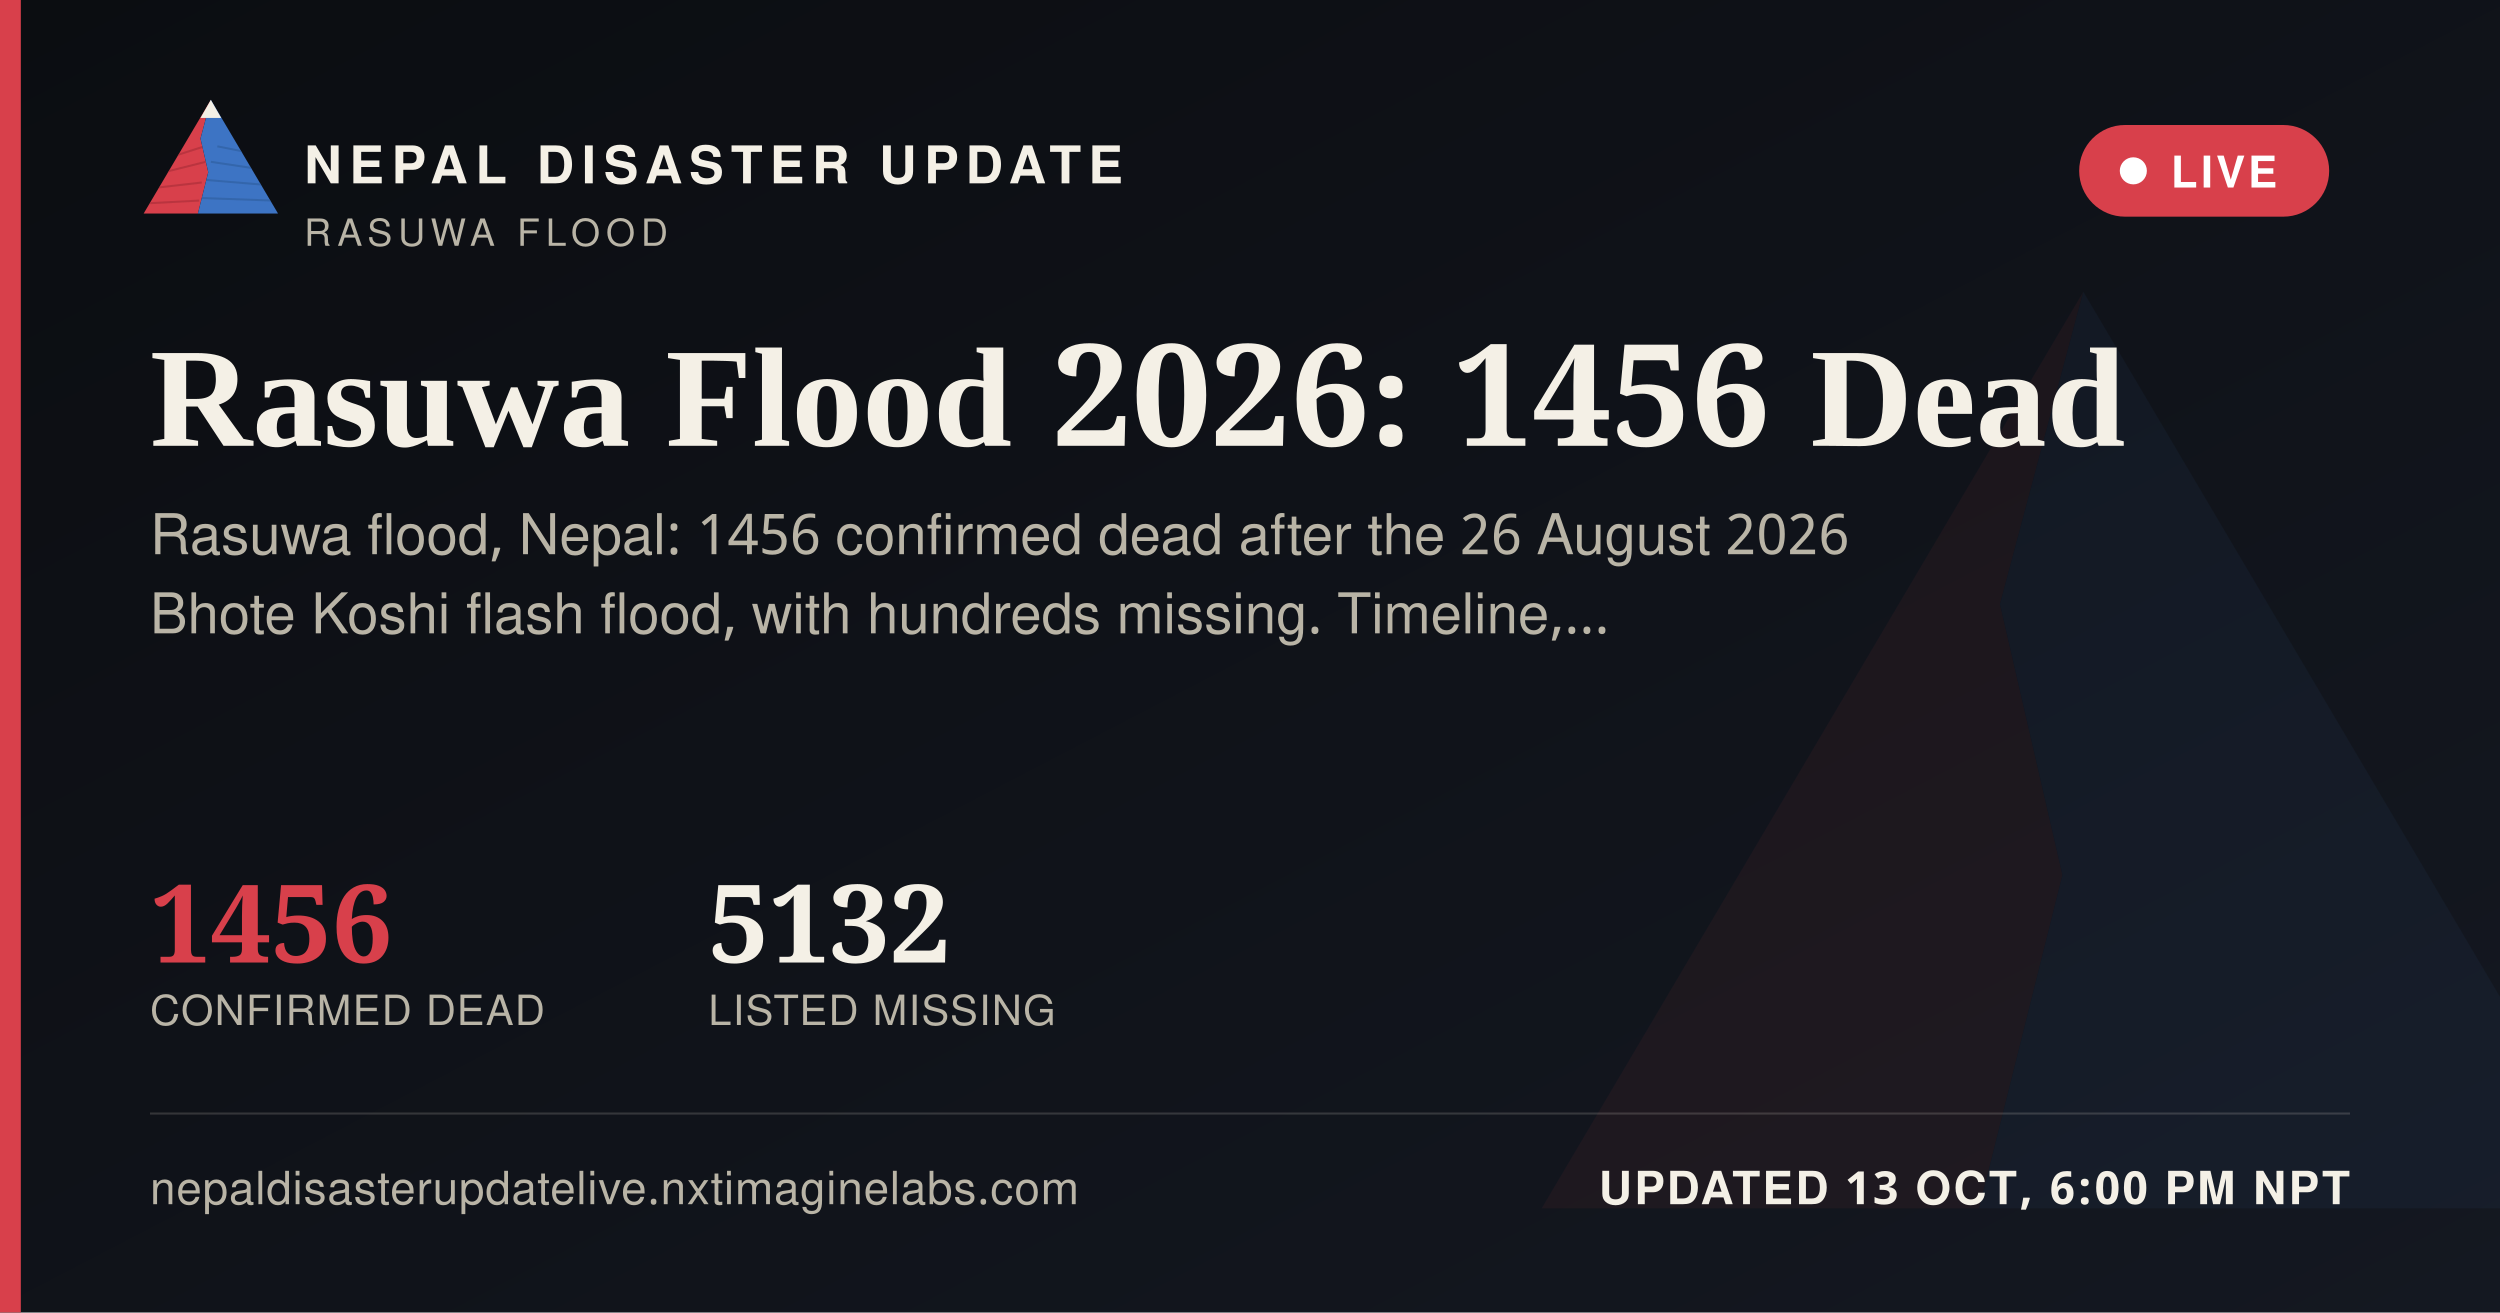
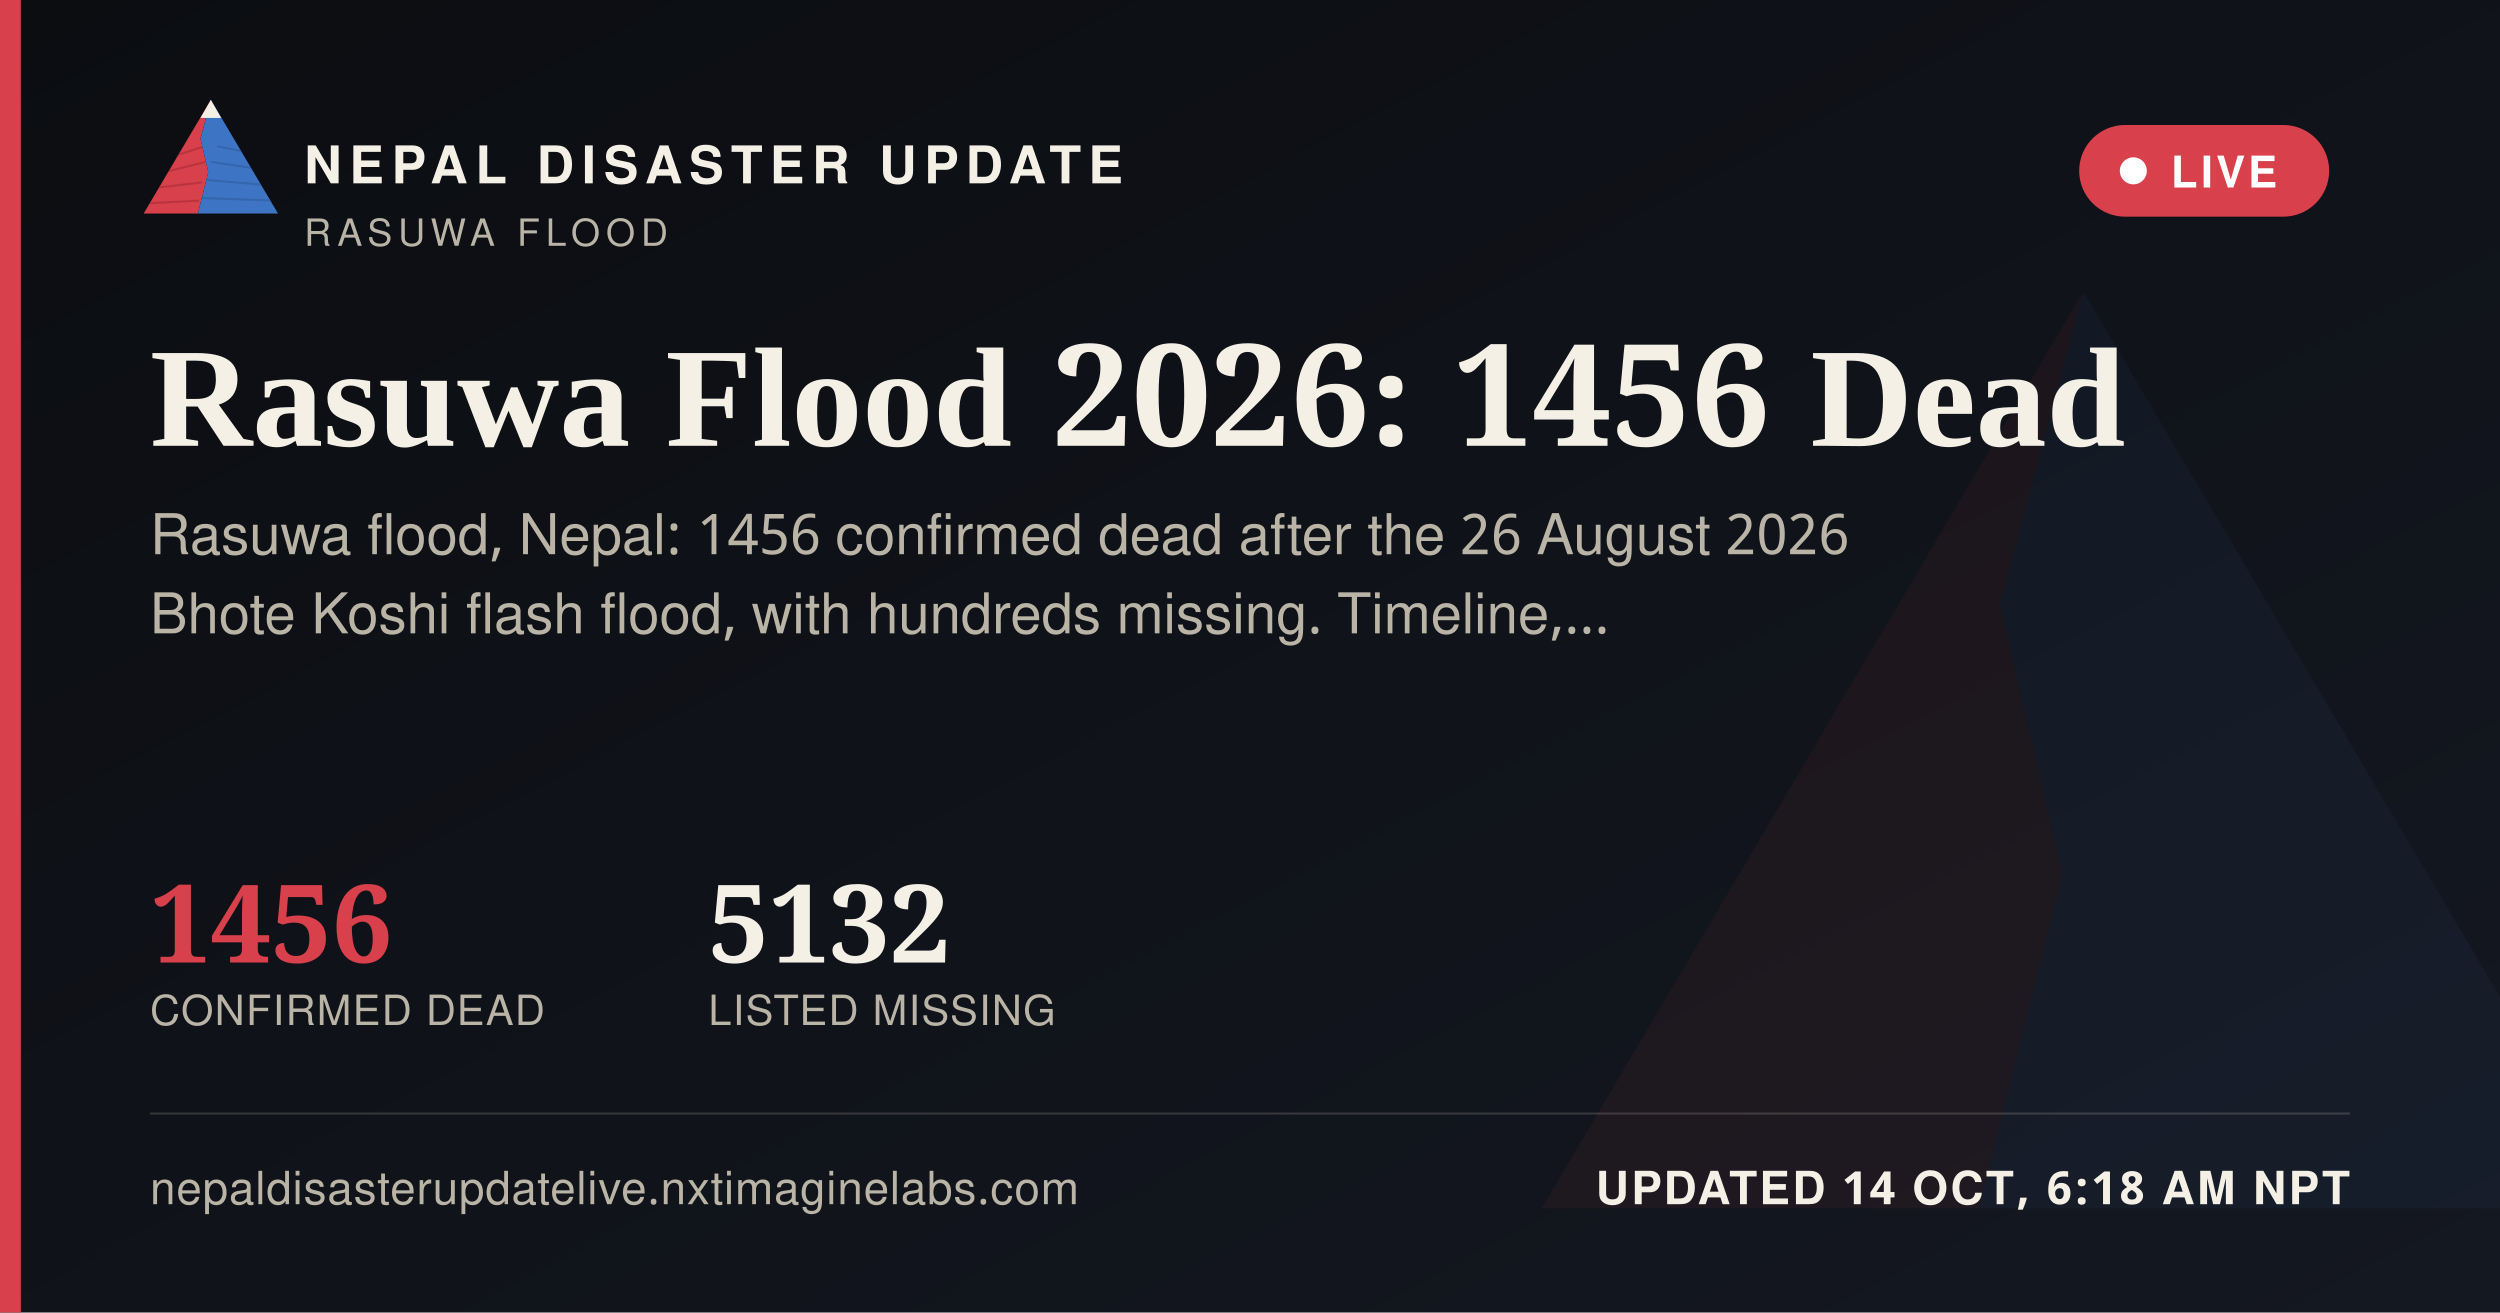
<svg xmlns="http://www.w3.org/2000/svg" width="1200" height="630" viewBox="0 0 1200 630">
  <defs>
    <linearGradient id="ogbg" x1="0" y1="0" x2="1" y2="1">
      <stop offset="0" stop-color="#0B0D11" />
      <stop offset="1" stop-color="#141821" />
    </linearGradient>
  </defs>
  <rect width="1200" height="630" fill="url(#ogbg)" />
  <g transform="translate(700,60) scale(5)" opacity="0.06">
    <polygon points="60,16 52,46 58,72 50,104 8,104" fill="#D8404B" />
    <polygon points="60,16 112,104 50,104 58,72 52,46" fill="#3D74C4" />
  </g>
  <rect x="0" y="0" width="10" height="630" fill="#D8404B" />
  <g transform="translate(64,38) scale(0.62)">
    <g>
      <defs>
        <clipPath id="ogLc">
          <polygon points="60,16 52,46 58,72 50,104 8,104" />
        </clipPath>
        <clipPath id="ogRc">
          <polygon points="60,16 112,104 50,104 58,72 52,46" />
        </clipPath>
      </defs>
      <polygon points="60,16 52,46 58,72 50,104 8,104" fill="#D8404B" />
      <g clip-path="url(#ogLc)" stroke="#A32A34" stroke-width="1.6" fill="none" opacity="0.55">
        <path d="M30,60 L55,52" />
        <path d="M24,72 L56,64" />
        <path d="M18,84 L53,80" />
        <path d="M13,96 L51,94" />
      </g>
      <polygon points="60,16 112,104 50,104 58,72 52,46" fill="#3D74C4" />
      <g clip-path="url(#ogRc)" stroke="#2A5793" stroke-width="1.6" fill="none" opacity="0.5">
        <path d="M65,52 L95,58" />
        <path d="M60,64 L100,70" />
        <path d="M56,78 L104,82" />
        <path d="M52,92 L108,94" />
      </g>
      <polygon points="60,16 52,30 68,30" fill="#F4F0E6" />
    </g>
  </g>
  <text x="146" y="88" font-family="'Public Sans', 'Noto Sans Devanagari', 'Helvetica Neue', Helvetica, Arial, sans-serif" font-size="25" font-weight="800" letter-spacing="3.6" fill="#F4F0E6">NEPAL DISASTER UPDATE</text>
  <text x="146" y="118" font-family="'Public Sans', 'Noto Sans Devanagari', 'Helvetica Neue', Helvetica, Arial, sans-serif" font-size="18" letter-spacing="2.8" fill="#B9B4A6">RASUWA FLOOD</text>
  <g>
    <rect x="998" y="60" width="120" height="44" rx="22" fill="#D8404B" stroke="none" />
    <circle cx="1024" cy="82" r="6.5" fill="#FFFFFF" />
    <text x="1042" y="90" font-family="'Public Sans', 'Noto Sans Devanagari', 'Helvetica Neue', Helvetica, Arial, sans-serif" font-size="21" font-weight="700" letter-spacing="1.6" fill="#FFFFFF">LIVE</text>
  </g>
  <text x="72" y="214" font-family="Newsreader, 'Noto Serif Devanagari', Georgia, 'Times New Roman', serif" font-size="68" font-weight="600" fill="#F4F0E6">Rasuwa Flood 2026: 1456 Dead</text>
  <text x="72" y="266" font-family="'Public Sans', 'Noto Sans Devanagari', 'Helvetica Neue', Helvetica, Arial, sans-serif" font-size="27" fill="#B9B4A6">Rasuwa flood, Nepal: 1456 confirmed dead after the 26 August 2026</text>
  <text x="72" y="304" font-family="'Public Sans', 'Noto Sans Devanagari', 'Helvetica Neue', Helvetica, Arial, sans-serif" font-size="27" fill="#B9B4A6">Bhote Koshi flash flood, with hundreds missing. Timeline,…</text>
  <g transform="translate(72,462)">
    <text x="0" y="0" font-family="Newsreader, 'Noto Serif Devanagari', Georgia, 'Times New Roman', serif" font-size="52" font-weight="600" fill="#D8404B">1456</text>
    <text x="0" y="30" font-family="'Public Sans', 'Noto Sans Devanagari', 'Helvetica Neue', Helvetica, Arial, sans-serif" font-size="20" letter-spacing="0.6" fill="#B9B4A6">CONFIRMED DEAD</text>
    <text x="268" y="0" font-family="Newsreader, 'Noto Serif Devanagari', Georgia, 'Times New Roman', serif" font-size="52" font-weight="600" fill="#F4F0E6">5132</text>
    <text x="268" y="30" font-family="'Public Sans', 'Noto Sans Devanagari', 'Helvetica Neue', Helvetica, Arial, sans-serif" font-size="20" letter-spacing="0.6" fill="#B9B4A6">LISTED MISSING</text>
  </g>
  <rect x="72" y="534" width="1056" height="1" fill="rgba(244,240,230,0.16)" />
  <text x="72" y="578" font-family="'Public Sans', 'Noto Sans Devanagari', 'Helvetica Neue', Helvetica, Arial, sans-serif" font-size="22" fill="#B9B4A6" letter-spacing="0.4">nepaldisasterupdatelive.nxtimaginelabs.com</text>
-   <text x="1128" y="578" text-anchor="end" font-family="'Public Sans', 'Noto Sans Devanagari', 'Helvetica Neue', Helvetica, Arial, sans-serif" font-size="22" font-weight="700" letter-spacing="1.2" fill="#F4F0E6">UPDATED 13 OCT, 6:00 PM NPT</text>
+   <text x="1128" y="578" text-anchor="end" font-family="'Public Sans', 'Noto Sans Devanagari', 'Helvetica Neue', Helvetica, Arial, sans-serif" font-size="22" font-weight="700" letter-spacing="1.2" fill="#F4F0E6">UPDATED 14 OCT, 6:18 AM NPT</text>
</svg>
